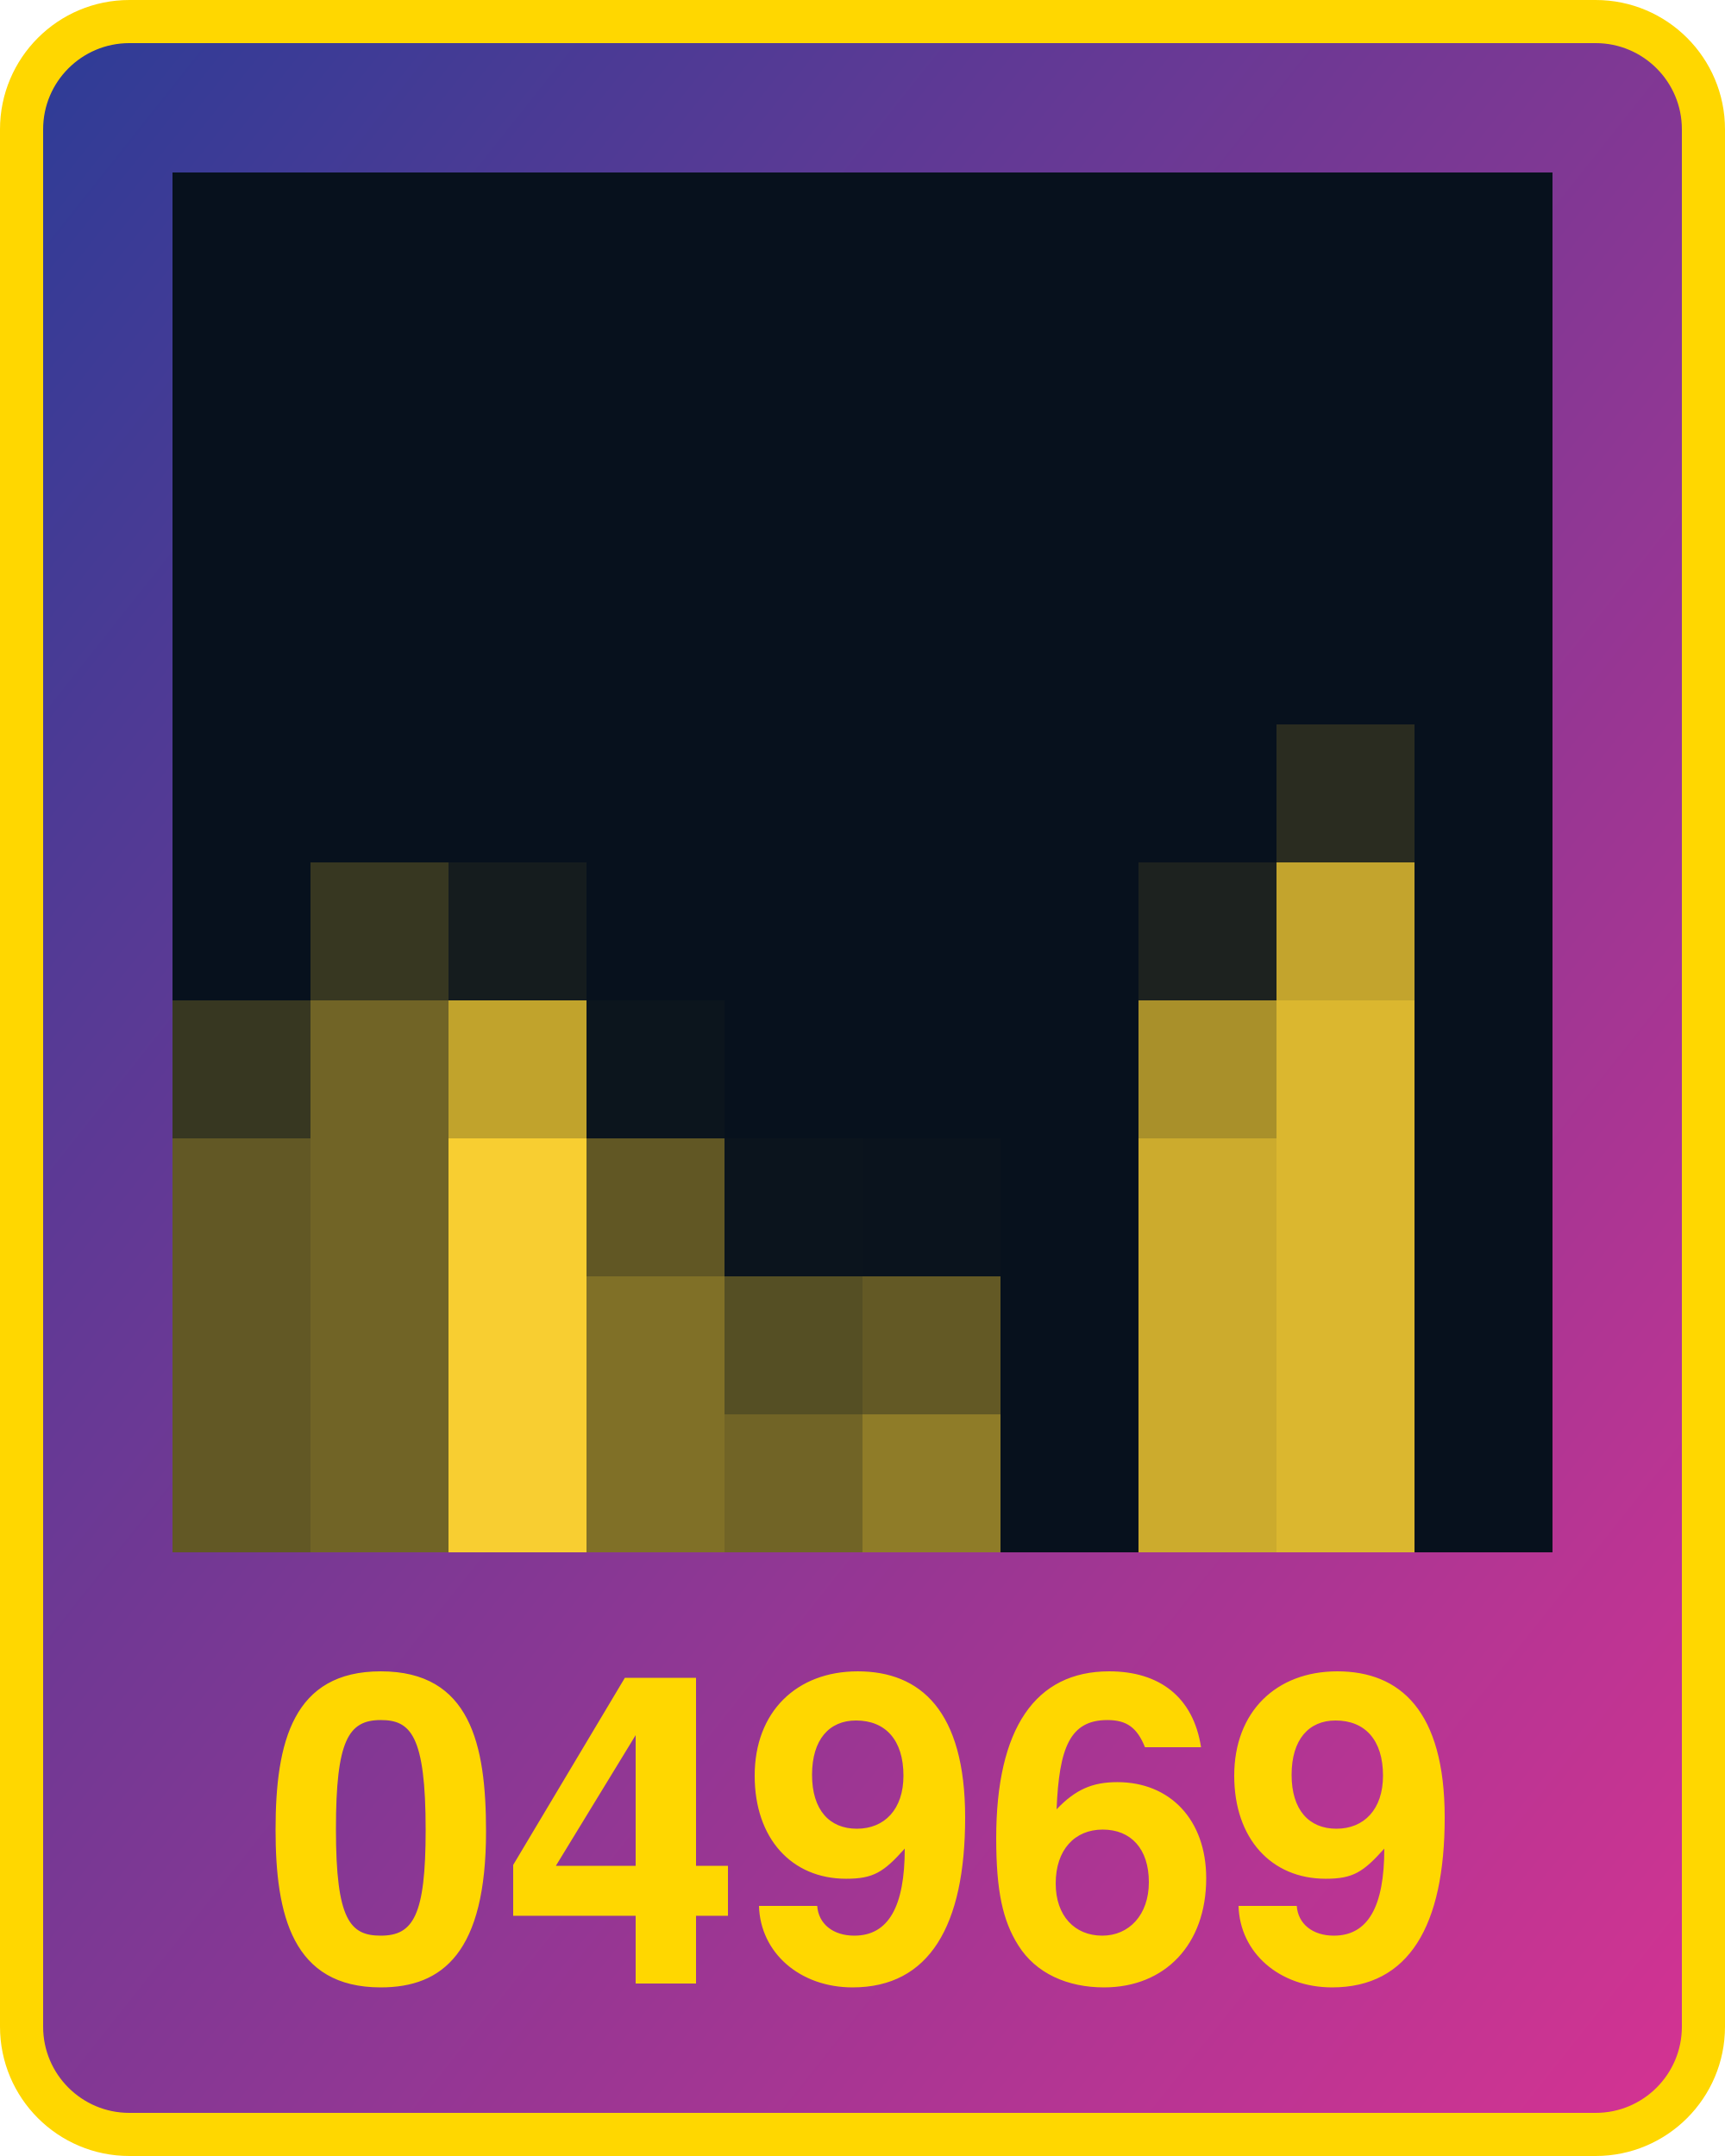
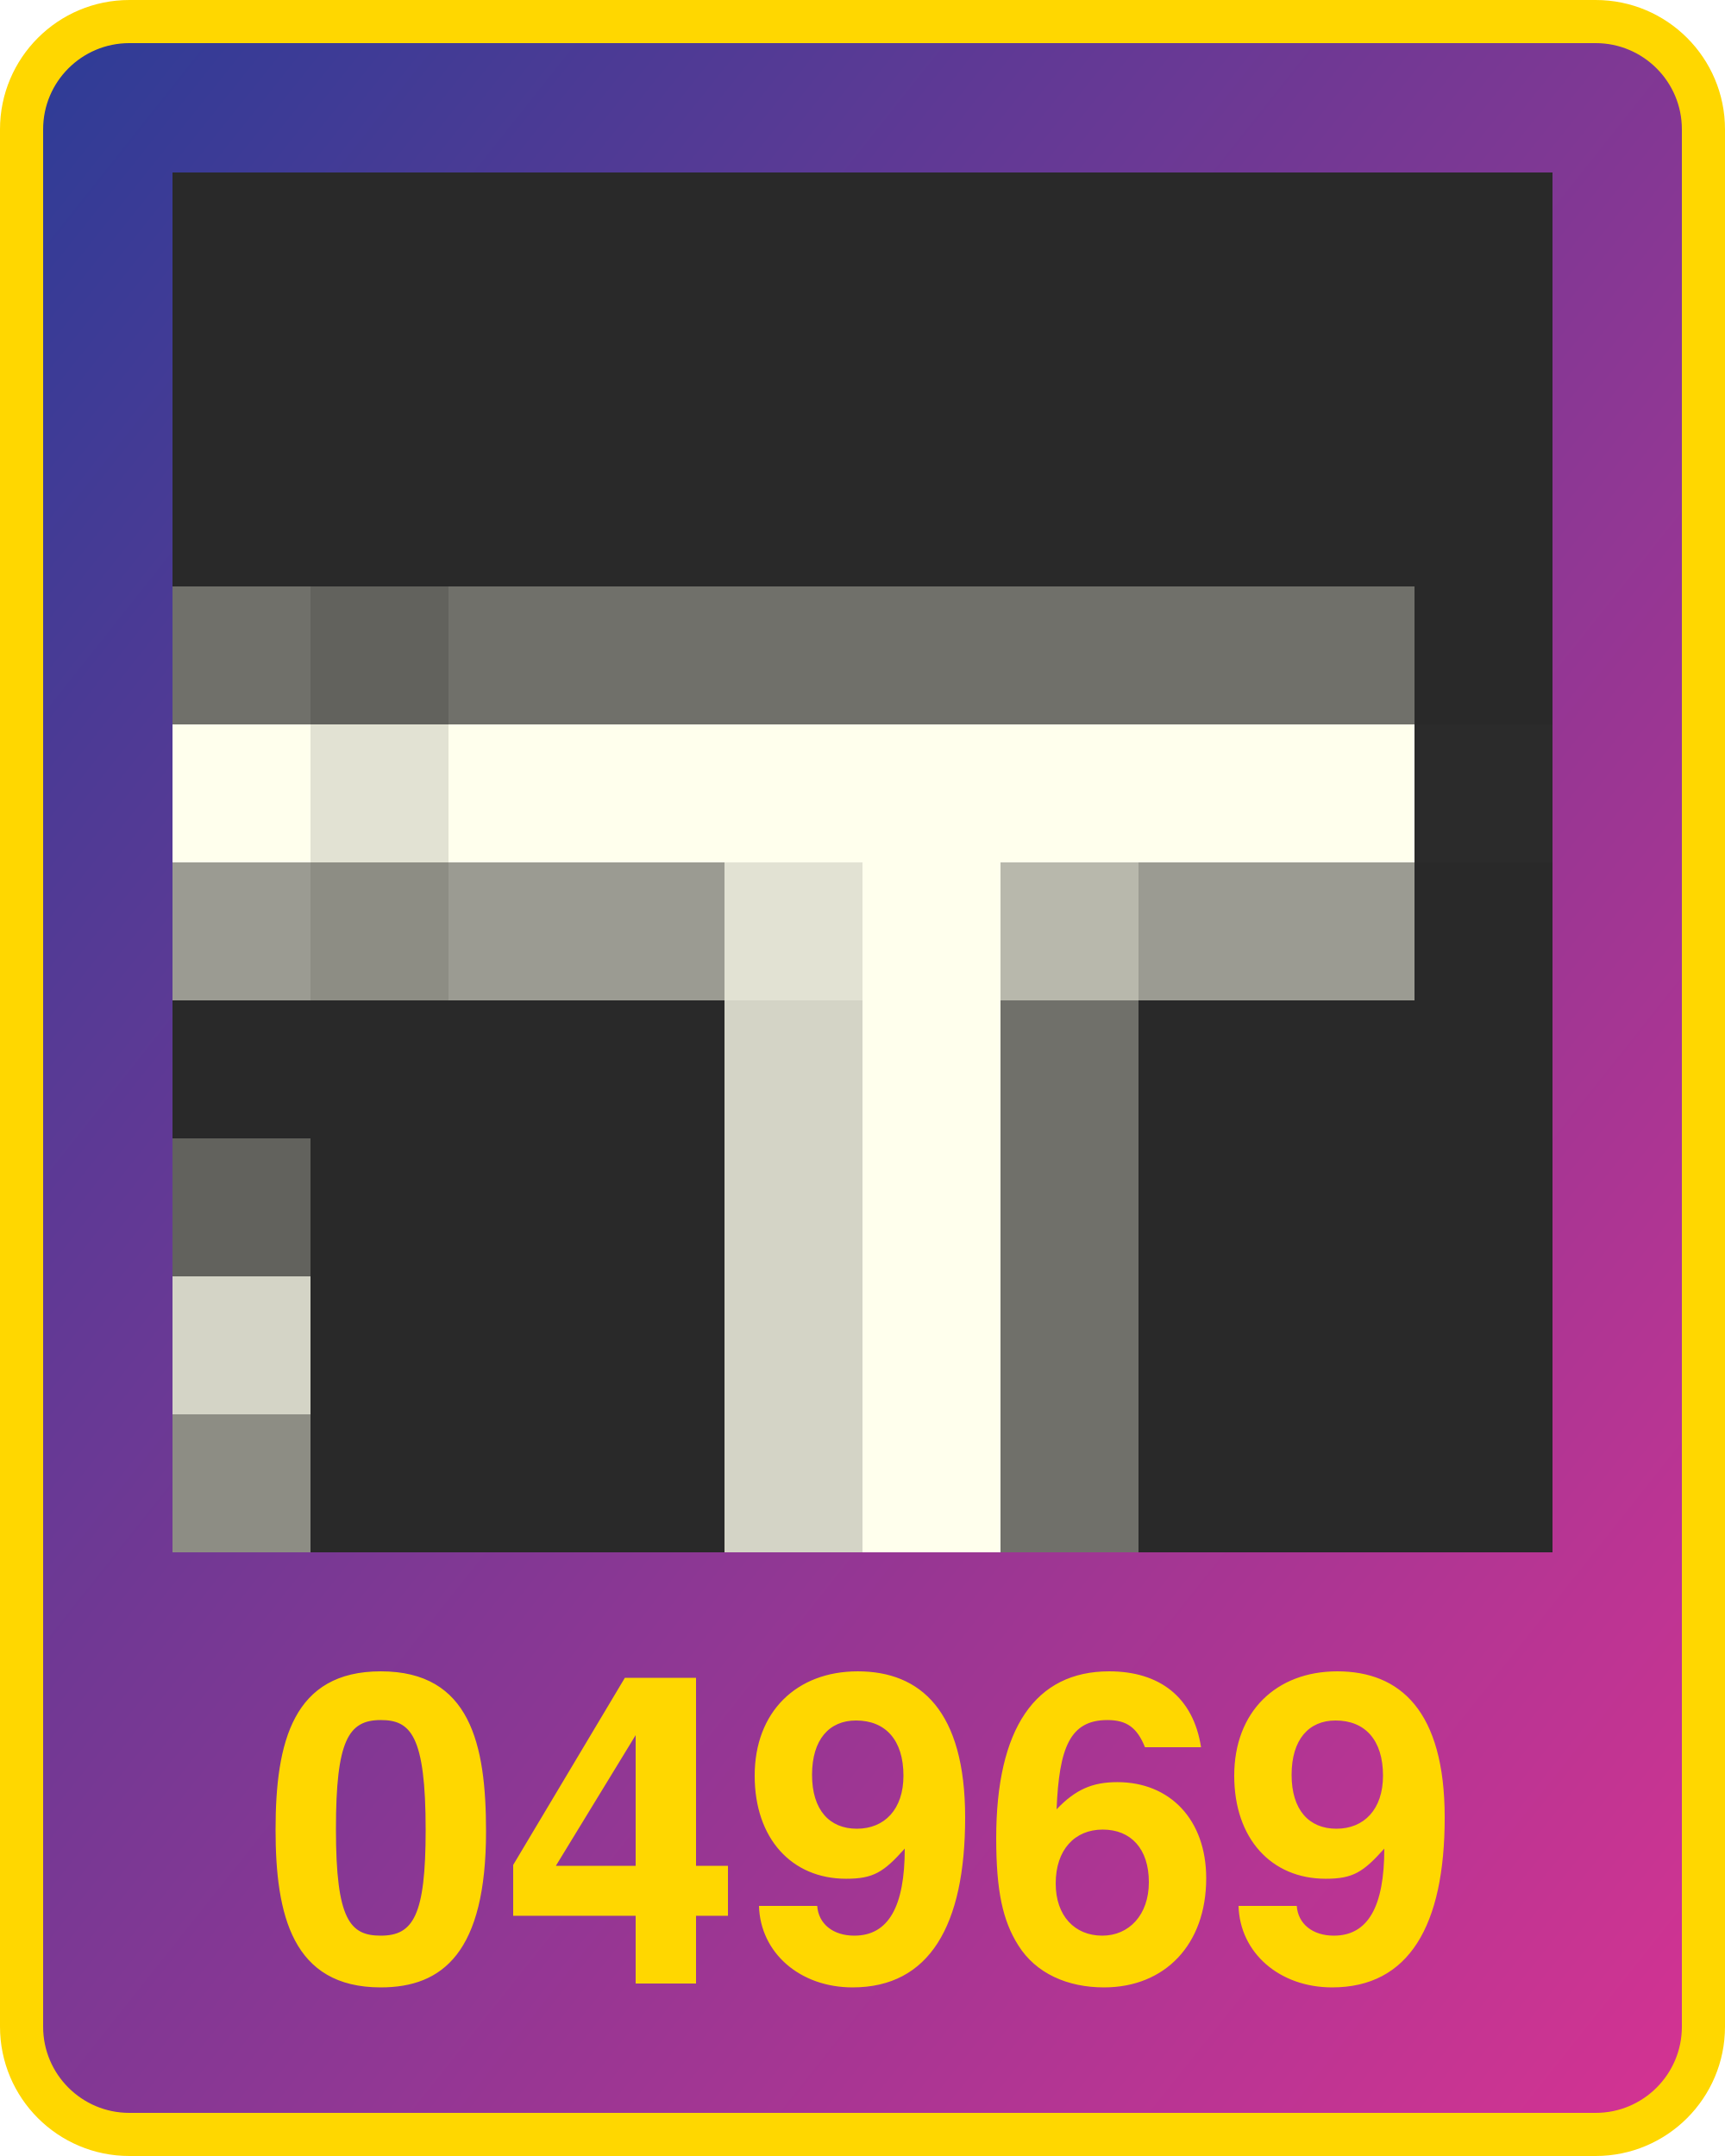
<svg xmlns="http://www.w3.org/2000/svg" width="800" height="1000">
  <defs>
    <linearGradient id="g" x1="0" x2="1" y1="0" y2="1">
      <stop offset="0%" stop-color="#2d3c96" />
      <stop offset="100%" stop-color="#d53392" />
    </linearGradient>
  </defs>
  <rect x="10" y="10" width="780" height="980" fill="url(#g)" rx="50" ry="50" stroke="gold" stroke-width="20" />
  <text x="400" y="920" width="780" text-anchor="middle" style="font:bold 200px 'Helvetica Neue';fill:gold">04969</text>
  <g transform="translate(80 80) scale(64)">
-     <rect x="0" y="0" width="1" height="1" fill="#07111d" />
-     <rect x="0" y="1" width="1" height="1" fill="#07111d" />
-     <rect x="0" y="2" width="1" height="1" fill="#07111d" />
-     <rect x="0" y="3" width="1" height="1" fill="#07111d" />
-     <rect x="0" y="4" width="1" height="1" fill="#07111d" />
-     <rect x="0" y="5" width="1" height="1" fill="#07111d" />
-     <rect x="0" y="6" width="1" height="1" fill="#373721" />
-     <rect x="0" y="7" width="1" height="1" fill="#625825" />
-     <rect x="0" y="8" width="1" height="1" fill="#625825" />
-     <rect x="0" y="9" width="1" height="1" fill="#625825" />
-     <rect x="1" y="0" width="1" height="1" fill="#07111d" />
-     <rect x="1" y="1" width="1" height="1" fill="#07111d" />
-     <rect x="1" y="2" width="1" height="1" fill="#07111d" />
-     <rect x="1" y="3" width="1" height="1" fill="#07111d" />
-     <rect x="1" y="4" width="1" height="1" fill="#07111d" />
-     <rect x="1" y="5" width="1" height="1" fill="#373721" />
-     <rect x="1" y="6" width="1" height="1" fill="#716426" />
-     <rect x="1" y="7" width="1" height="1" fill="#716426" />
-     <rect x="1" y="8" width="1" height="1" fill="#716426" />
-     <rect x="1" y="9" width="1" height="1" fill="#716426" />
-     <rect x="2" y="0" width="1" height="1" fill="#07111d" />
-     <rect x="2" y="1" width="1" height="1" fill="#07111d" />
-     <rect x="2" y="2" width="1" height="1" fill="#07111d" />
-     <rect x="2" y="3" width="1" height="1" fill="#07111d" />
-     <rect x="2" y="4" width="1" height="1" fill="#07111d" />
-     <rect x="2" y="5" width="1" height="1" fill="#151c1e" />
-     <rect x="2" y="6" width="1" height="1" fill="#c1a32c" />
-     <rect x="2" y="7" width="1" height="1" fill="#f8ce31" />
-     <rect x="2" y="8" width="1" height="1" fill="#f8ce31" />
-     <rect x="2" y="9" width="1" height="1" fill="#f8ce31" />
-     <rect x="3" y="0" width="1" height="1" fill="#07111d" />
-     <rect x="3" y="1" width="1" height="1" fill="#07111d" />
-     <rect x="3" y="2" width="1" height="1" fill="#07111d" />
-     <rect x="3" y="3" width="1" height="1" fill="#07111d" />
-     <rect x="3" y="4" width="1" height="1" fill="#07111d" />
-     <rect x="3" y="5" width="1" height="1" fill="#07111d" />
-     <rect x="3" y="6" width="1" height="1" fill="#0c151d" />
-     <rect x="3" y="7" width="1" height="1" fill="#615724" />
-     <rect x="3" y="8" width="1" height="1" fill="#807027" />
-     <rect x="3" y="9" width="1" height="1" fill="#807027" />
-     <rect x="4" y="0" width="1" height="1" fill="#07111d" />
-     <rect x="4" y="1" width="1" height="1" fill="#07111d" />
-     <rect x="4" y="2" width="1" height="1" fill="#07111d" />
-     <rect x="4" y="3" width="1" height="1" fill="#07111d" />
-     <rect x="4" y="4" width="1" height="1" fill="#07111d" />
-     <rect x="4" y="5" width="1" height="1" fill="#07111d" />
-     <rect x="4" y="6" width="1" height="1" fill="#07111d" />
-     <rect x="4" y="7" width="1" height="1" fill="#0b141d" />
-     <rect x="4" y="8" width="1" height="1" fill="#554f24" />
-     <rect x="4" y="9" width="1" height="1" fill="#716426" />
-     <rect x="5" y="0" width="1" height="1" fill="#07111d" />
-     <rect x="5" y="1" width="1" height="1" fill="#07111d" />
-     <rect x="5" y="2" width="1" height="1" fill="#07111d" />
-     <rect x="5" y="3" width="1" height="1" fill="#07111d" />
-     <rect x="5" y="4" width="1" height="1" fill="#07111d" />
-     <rect x="5" y="5" width="1" height="1" fill="#07111d" />
-     <rect x="5" y="6" width="1" height="1" fill="#07111d" />
-     <rect x="5" y="7" width="1" height="1" fill="#0a131d" />
-     <rect x="5" y="8" width="1" height="1" fill="#635925" />
-     <rect x="5" y="9" width="1" height="1" fill="#8f7c28" />
-     <rect x="6" y="0" width="1" height="1" fill="#07111d" />
-     <rect x="6" y="1" width="1" height="1" fill="#07111d" />
-     <rect x="6" y="2" width="1" height="1" fill="#07111d" />
-     <rect x="6" y="3" width="1" height="1" fill="#07111d" />
-     <rect x="6" y="4" width="1" height="1" fill="#07111d" />
-     <rect x="6" y="5" width="1" height="1" fill="#07111d" />
-     <rect x="6" y="6" width="1" height="1" fill="#07111d" />
-     <rect x="6" y="7" width="1" height="1" fill="#07111d" />
-     <rect x="6" y="8" width="1" height="1" fill="#07111d" />
-     <rect x="6" y="9" width="1" height="1" fill="#07111d" />
-     <rect x="7" y="0" width="1" height="1" fill="#07111d" />
-     <rect x="7" y="1" width="1" height="1" fill="#07111d" />
-     <rect x="7" y="2" width="1" height="1" fill="#07111d" />
-     <rect x="7" y="3" width="1" height="1" fill="#07111d" />
-     <rect x="7" y="4" width="1" height="1" fill="#07111d" />
-     <rect x="7" y="5" width="1" height="1" fill="#1d221f" />
-     <rect x="7" y="6" width="1" height="1" fill="#a9902a" />
-     <rect x="7" y="7" width="1" height="1" fill="#ccab2d" />
-     <rect x="7" y="8" width="1" height="1" fill="#ccab2d" />
-     <rect x="7" y="9" width="1" height="1" fill="#ccab2d" />
-     <rect x="8" y="0" width="1" height="1" fill="#07111d" />
-     <rect x="8" y="1" width="1" height="1" fill="#07111d" />
-     <rect x="8" y="2" width="1" height="1" fill="#07111d" />
-     <rect x="8" y="3" width="1" height="1" fill="#07111d" />
-     <rect x="8" y="4" width="1" height="1" fill="#2a2c20" />
-     <rect x="8" y="5" width="1" height="1" fill="#c3a42d" />
-     <rect x="8" y="6" width="1" height="1" fill="#dbb72f" />
-     <rect x="8" y="7" width="1" height="1" fill="#dbb72f" />
-     <rect x="8" y="8" width="1" height="1" fill="#dbb72f" />
-     <rect x="8" y="9" width="1" height="1" fill="#dbb72f" />
-     <rect x="9" y="0" width="1" height="1" fill="#07111d" />
-     <rect x="9" y="1" width="1" height="1" fill="#07111d" />
-     <rect x="9" y="2" width="1" height="1" fill="#07111d" />
-     <rect x="9" y="3" width="1" height="1" fill="#07111d" />
-     <rect x="9" y="4" width="1" height="1" fill="#07111d" />
-     <rect x="9" y="5" width="1" height="1" fill="#07111d" />
-     <rect x="9" y="6" width="1" height="1" fill="#07111d" />
-     <rect x="9" y="7" width="1" height="1" fill="#07111d" />
-     <rect x="9" y="8" width="1" height="1" fill="#07111d" />
-     <rect x="9" y="9" width="1" height="1" fill="#07111d" />
+     <rect x="0" y="0" width="1" height="1" fill="#292929" />
+     <rect x="0" y="1" width="1" height="1" fill="#292929" />
+     <rect x="0" y="2" width="1" height="1" fill="#292929" />
+     <rect x="0" y="3" width="1" height="1" fill="#70706a" />
+     <rect x="0" y="4" width="1" height="1" fill="#ffffed" />
+     <rect x="0" y="5" width="1" height="1" fill="#9b9b92" />
+     <rect x="0" y="6" width="1" height="1" fill="#292929" />
+     <rect x="0" y="7" width="1" height="1" fill="#62625d" />
+     <rect x="0" y="8" width="1" height="1" fill="#d4d4c6" />
+     <rect x="0" y="9" width="1" height="1" fill="#8d8d84" />
+     <rect x="1" y="0" width="1" height="1" fill="#292929" />
+     <rect x="1" y="1" width="1" height="1" fill="#292929" />
+     <rect x="1" y="2" width="1" height="1" fill="#292929" />
+     <rect x="1" y="3" width="1" height="1" fill="#62625d" />
+     <rect x="1" y="4" width="1" height="1" fill="#e2e2d3" />
+     <rect x="1" y="5" width="1" height="1" fill="#8d8d84" />
+     <rect x="1" y="6" width="1" height="1" fill="#292929" />
+     <rect x="1" y="7" width="1" height="1" fill="#292929" />
+     <rect x="1" y="8" width="1" height="1" fill="#292929" />
+     <rect x="1" y="9" width="1" height="1" fill="#292929" />
+     <rect x="2" y="0" width="1" height="1" fill="#292929" />
+     <rect x="2" y="1" width="1" height="1" fill="#292929" />
+     <rect x="2" y="2" width="1" height="1" fill="#292929" />
+     <rect x="2" y="3" width="1" height="1" fill="#70706a" />
+     <rect x="2" y="4" width="1" height="1" fill="#ffffed" />
+     <rect x="2" y="5" width="1" height="1" fill="#9b9b92" />
+     <rect x="2" y="6" width="1" height="1" fill="#292929" />
+     <rect x="2" y="7" width="1" height="1" fill="#292929" />
+     <rect x="2" y="8" width="1" height="1" fill="#292929" />
+     <rect x="2" y="9" width="1" height="1" fill="#292929" />
+     <rect x="3" y="0" width="1" height="1" fill="#292929" />
+     <rect x="3" y="1" width="1" height="1" fill="#292929" />
+     <rect x="3" y="2" width="1" height="1" fill="#292929" />
+     <rect x="3" y="3" width="1" height="1" fill="#70706a" />
+     <rect x="3" y="4" width="1" height="1" fill="#ffffed" />
+     <rect x="3" y="5" width="1" height="1" fill="#9b9b92" />
+     <rect x="3" y="6" width="1" height="1" fill="#292929" />
+     <rect x="3" y="7" width="1" height="1" fill="#292929" />
+     <rect x="3" y="8" width="1" height="1" fill="#292929" />
+     <rect x="3" y="9" width="1" height="1" fill="#292929" />
+     <rect x="4" y="0" width="1" height="1" fill="#292929" />
+     <rect x="4" y="1" width="1" height="1" fill="#292929" />
+     <rect x="4" y="2" width="1" height="1" fill="#292929" />
+     <rect x="4" y="3" width="1" height="1" fill="#70706a" />
+     <rect x="4" y="4" width="1" height="1" fill="#ffffed" />
+     <rect x="4" y="5" width="1" height="1" fill="#e2e2d3" />
+     <rect x="4" y="6" width="1" height="1" fill="#d4d4c6" />
+     <rect x="4" y="7" width="1" height="1" fill="#d4d4c6" />
+     <rect x="4" y="8" width="1" height="1" fill="#d4d4c6" />
+     <rect x="4" y="9" width="1" height="1" fill="#d4d4c6" />
+     <rect x="5" y="0" width="1" height="1" fill="#292929" />
+     <rect x="5" y="1" width="1" height="1" fill="#292929" />
+     <rect x="5" y="2" width="1" height="1" fill="#292929" />
+     <rect x="5" y="3" width="1" height="1" fill="#70706a" />
+     <rect x="5" y="4" width="1" height="1" fill="#ffffed" />
+     <rect x="5" y="5" width="1" height="1" fill="#ffffed" />
+     <rect x="5" y="6" width="1" height="1" fill="#ffffed" />
+     <rect x="5" y="7" width="1" height="1" fill="#ffffed" />
+     <rect x="5" y="8" width="1" height="1" fill="#ffffed" />
+     <rect x="5" y="9" width="1" height="1" fill="#ffffed" />
+     <rect x="6" y="0" width="1" height="1" fill="#292929" />
+     <rect x="6" y="1" width="1" height="1" fill="#292929" />
+     <rect x="6" y="2" width="1" height="1" fill="#292929" />
+     <rect x="6" y="3" width="1" height="1" fill="#70706a" />
+     <rect x="6" y="4" width="1" height="1" fill="#ffffed" />
+     <rect x="6" y="5" width="1" height="1" fill="#b8b8ac" />
+     <rect x="6" y="6" width="1" height="1" fill="#70706a" />
+     <rect x="6" y="7" width="1" height="1" fill="#70706a" />
+     <rect x="6" y="8" width="1" height="1" fill="#70706a" />
+     <rect x="6" y="9" width="1" height="1" fill="#70706a" />
+     <rect x="7" y="0" width="1" height="1" fill="#292929" />
+     <rect x="7" y="1" width="1" height="1" fill="#292929" />
+     <rect x="7" y="2" width="1" height="1" fill="#292929" />
+     <rect x="7" y="3" width="1" height="1" fill="#70706a" />
+     <rect x="7" y="4" width="1" height="1" fill="#ffffed" />
+     <rect x="7" y="5" width="1" height="1" fill="#9b9b92" />
+     <rect x="7" y="6" width="1" height="1" fill="#292929" />
+     <rect x="7" y="7" width="1" height="1" fill="#292929" />
+     <rect x="7" y="8" width="1" height="1" fill="#292929" />
+     <rect x="7" y="9" width="1" height="1" fill="#292929" />
+     <rect x="8" y="0" width="1" height="1" fill="#292929" />
+     <rect x="8" y="1" width="1" height="1" fill="#292929" />
+     <rect x="8" y="2" width="1" height="1" fill="#292929" />
+     <rect x="8" y="3" width="1" height="1" fill="#70706a" />
+     <rect x="8" y="4" width="1" height="1" fill="#ffffed" />
+     <rect x="8" y="5" width="1" height="1" fill="#9b9b92" />
+     <rect x="8" y="6" width="1" height="1" fill="#292929" />
+     <rect x="8" y="7" width="1" height="1" fill="#292929" />
+     <rect x="8" y="8" width="1" height="1" fill="#292929" />
+     <rect x="8" y="9" width="1" height="1" fill="#292929" />
+     <rect x="9" y="0" width="1" height="1" fill="#292929" />
+     <rect x="9" y="1" width="1" height="1" fill="#292929" />
+     <rect x="9" y="2" width="1" height="1" fill="#292929" />
+     <rect x="9" y="3" width="1" height="1" fill="#292929" />
+     <rect x="9" y="4" width="1" height="1" fill="#2b2b2b" />
+     <rect x="9" y="5" width="1" height="1" fill="#292929" />
+     <rect x="9" y="6" width="1" height="1" fill="#292929" />
+     <rect x="9" y="7" width="1" height="1" fill="#292929" />
+     <rect x="9" y="8" width="1" height="1" fill="#292929" />
+     <rect x="9" y="9" width="1" height="1" fill="#292929" />
  </g>
</svg>
